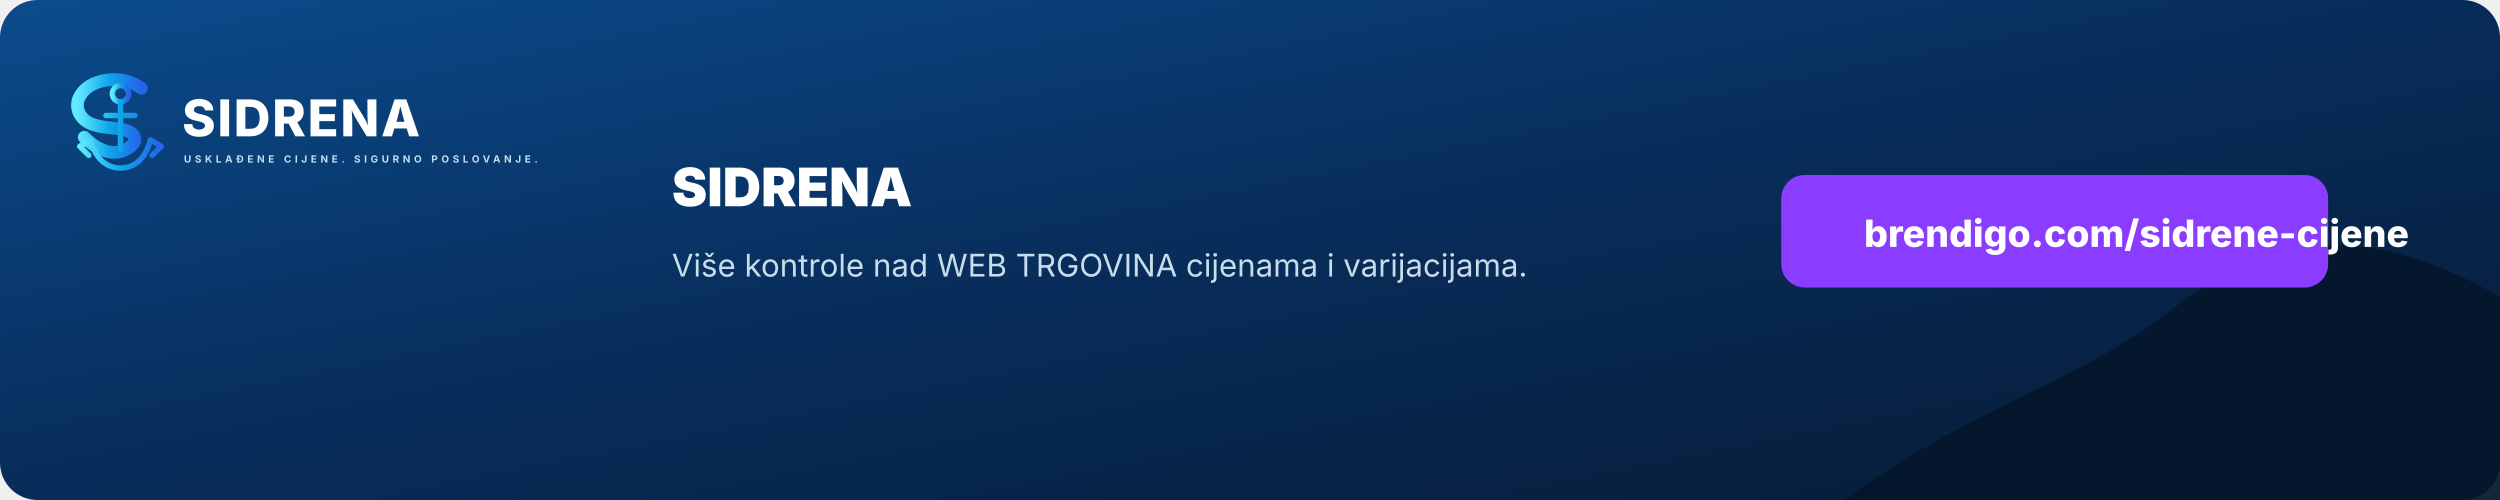
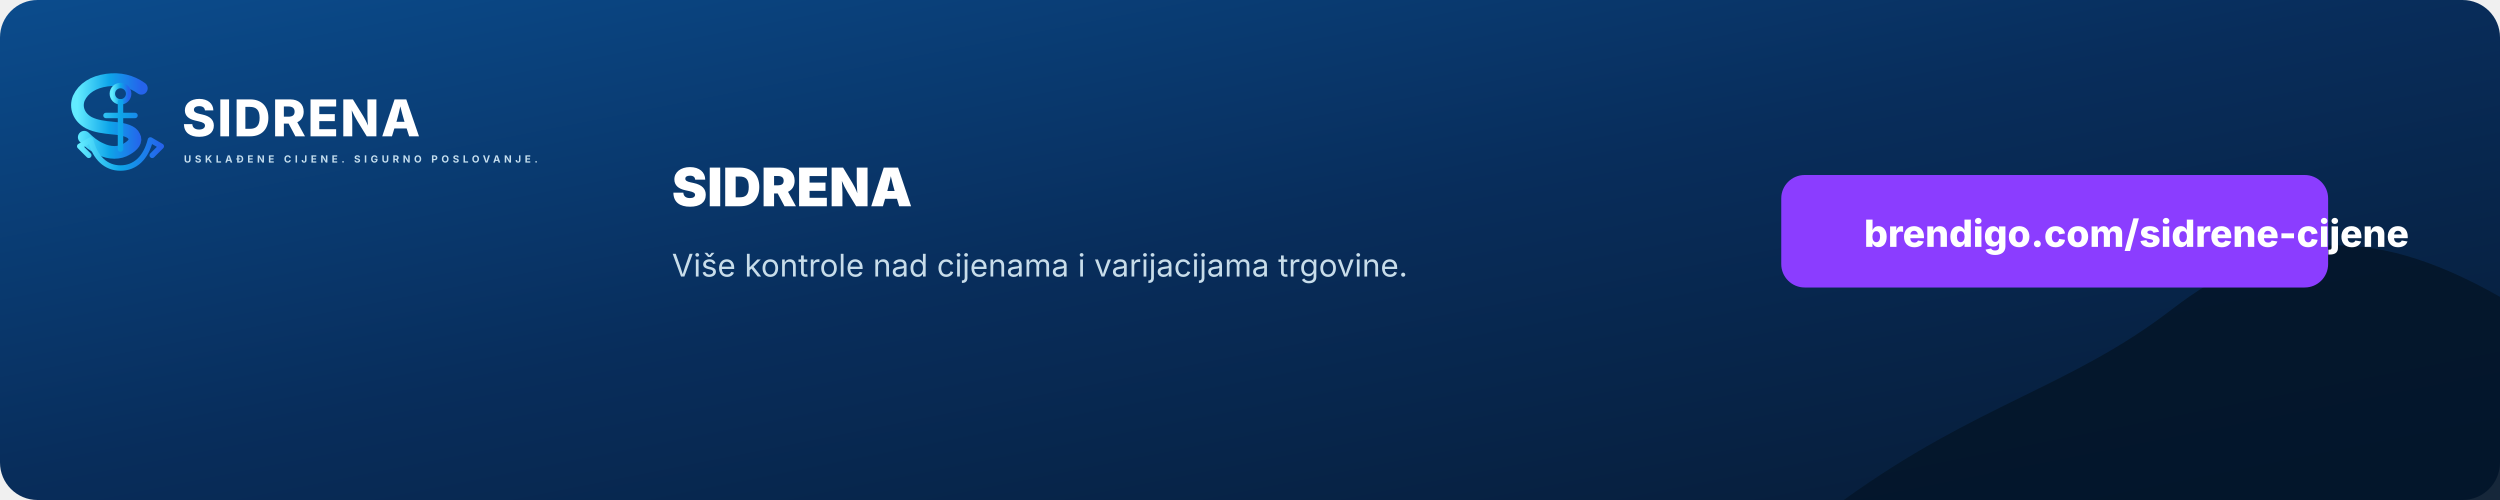
<svg xmlns="http://www.w3.org/2000/svg" viewBox="0 0 1600 320" role="img" aria-labelledby="t">
  <defs>
    <linearGradient id="sky" x1="0" y1="0" x2="1" y2="1">
      <stop stop-color="#0B4C8D" />
      <stop offset=".48" stop-color="#082D5B" />
      <stop offset="1" stop-color="#061A33" />
    </linearGradient>
    <linearGradient id="sea" x1="0" y1=".2" x2="0" y2="1">
      <stop stop-color="#0B5B98" />
      <stop offset="1" stop-color="#041B33" />
    </linearGradient>
    <linearGradient id="cyan" x1="0" y1="0" x2="1" y2="0">
      <stop stop-color="#62EBFF" />
      <stop offset=".5" stop-color="#0EA5E9" />
      <stop offset="1" stop-color="#2563EB" />
    </linearGradient>
    <radialGradient id="glow" cx=".78" cy=".22" r=".34">
      <stop stop-color="#A8F3FF" stop-opacity=".6" />
      <stop offset=".35" stop-color="#4CCBEA" stop-opacity=".14" />
      <stop offset="1" stop-color="#4CCBEA" stop-opacity="0" />
    </radialGradient>
  </defs>
  <rect width="1600" height="320" rx="24" fill="url(#sky)" />
  <path d="M1180 320c86-62 145-72 210-122 64-49 124-57 210-8v130z" fill="#03162A" opacity=".92" />
  <g transform="translate(40 42) scale(0.58)">
    <g fill="none" stroke="url(#cyan)" stroke-linecap="round" stroke-linejoin="round">
      <path d="M87 25c-11-8-24-11-38-9-15 2-26 9-31 20-4 10 0 21 11 27 8 4 17 5 27 6 13 1 21 4 23 9 3 5-1 10-8 14-8 5-19 5-29 0-7-3-13-8-18-13" stroke-width="14" />
      <circle cx="64" cy="31" r="9" stroke-width="6" />
      <path d="M64 40v52M48 55h32M31 82c5 20 17 31 33 31s28-11 33-31M31 82l-12 7 10 10m68-17 12 7-10 10" stroke-width="6" />
    </g>
    <text x="132" y="78" fill="#fff" font-family="Inter,Segoe UI,Arial,sans-serif" font-size="56" font-weight="800" letter-spacing="2">SIDRENA</text>
    <text x="134" y="107" fill="#C6DFEF" font-family="Inter,Segoe UI,Arial,sans-serif" font-size="11" font-weight="700" letter-spacing="4">USKLAĐENE CIJENE. SIGURNO POSLOVANJE.</text>
  </g>
  <text x="430" y="132" fill="#fff" font-family="Inter,Segoe UI,Arial,sans-serif" font-size="34" font-weight="850">SIDRENA</text>
-   <text x="430" y="177" fill="#C8DDEA" font-family="Inter,Segoe UI,Arial,sans-serif" font-size="20">Više kontrole nad WEB TRGOVINA cijenama i varijacijama.</text>
+   <text x="430" y="177" fill="#C8DDEA" font-family="Inter,Segoe UI,Arial,sans-serif" font-size="20">Više kontrole nad cijenama i varijacijama trgovine.</text>
  <rect x="1140" y="112" width="350" height="72" rx="15" fill="#8B3DFF" />
  <text x="1193" y="158" fill="#fff" font-family="Inter,Segoe UI,Arial,sans-serif" font-size="24" font-weight="800">brendigo.com/sidrene-cijene</text>
</svg>
